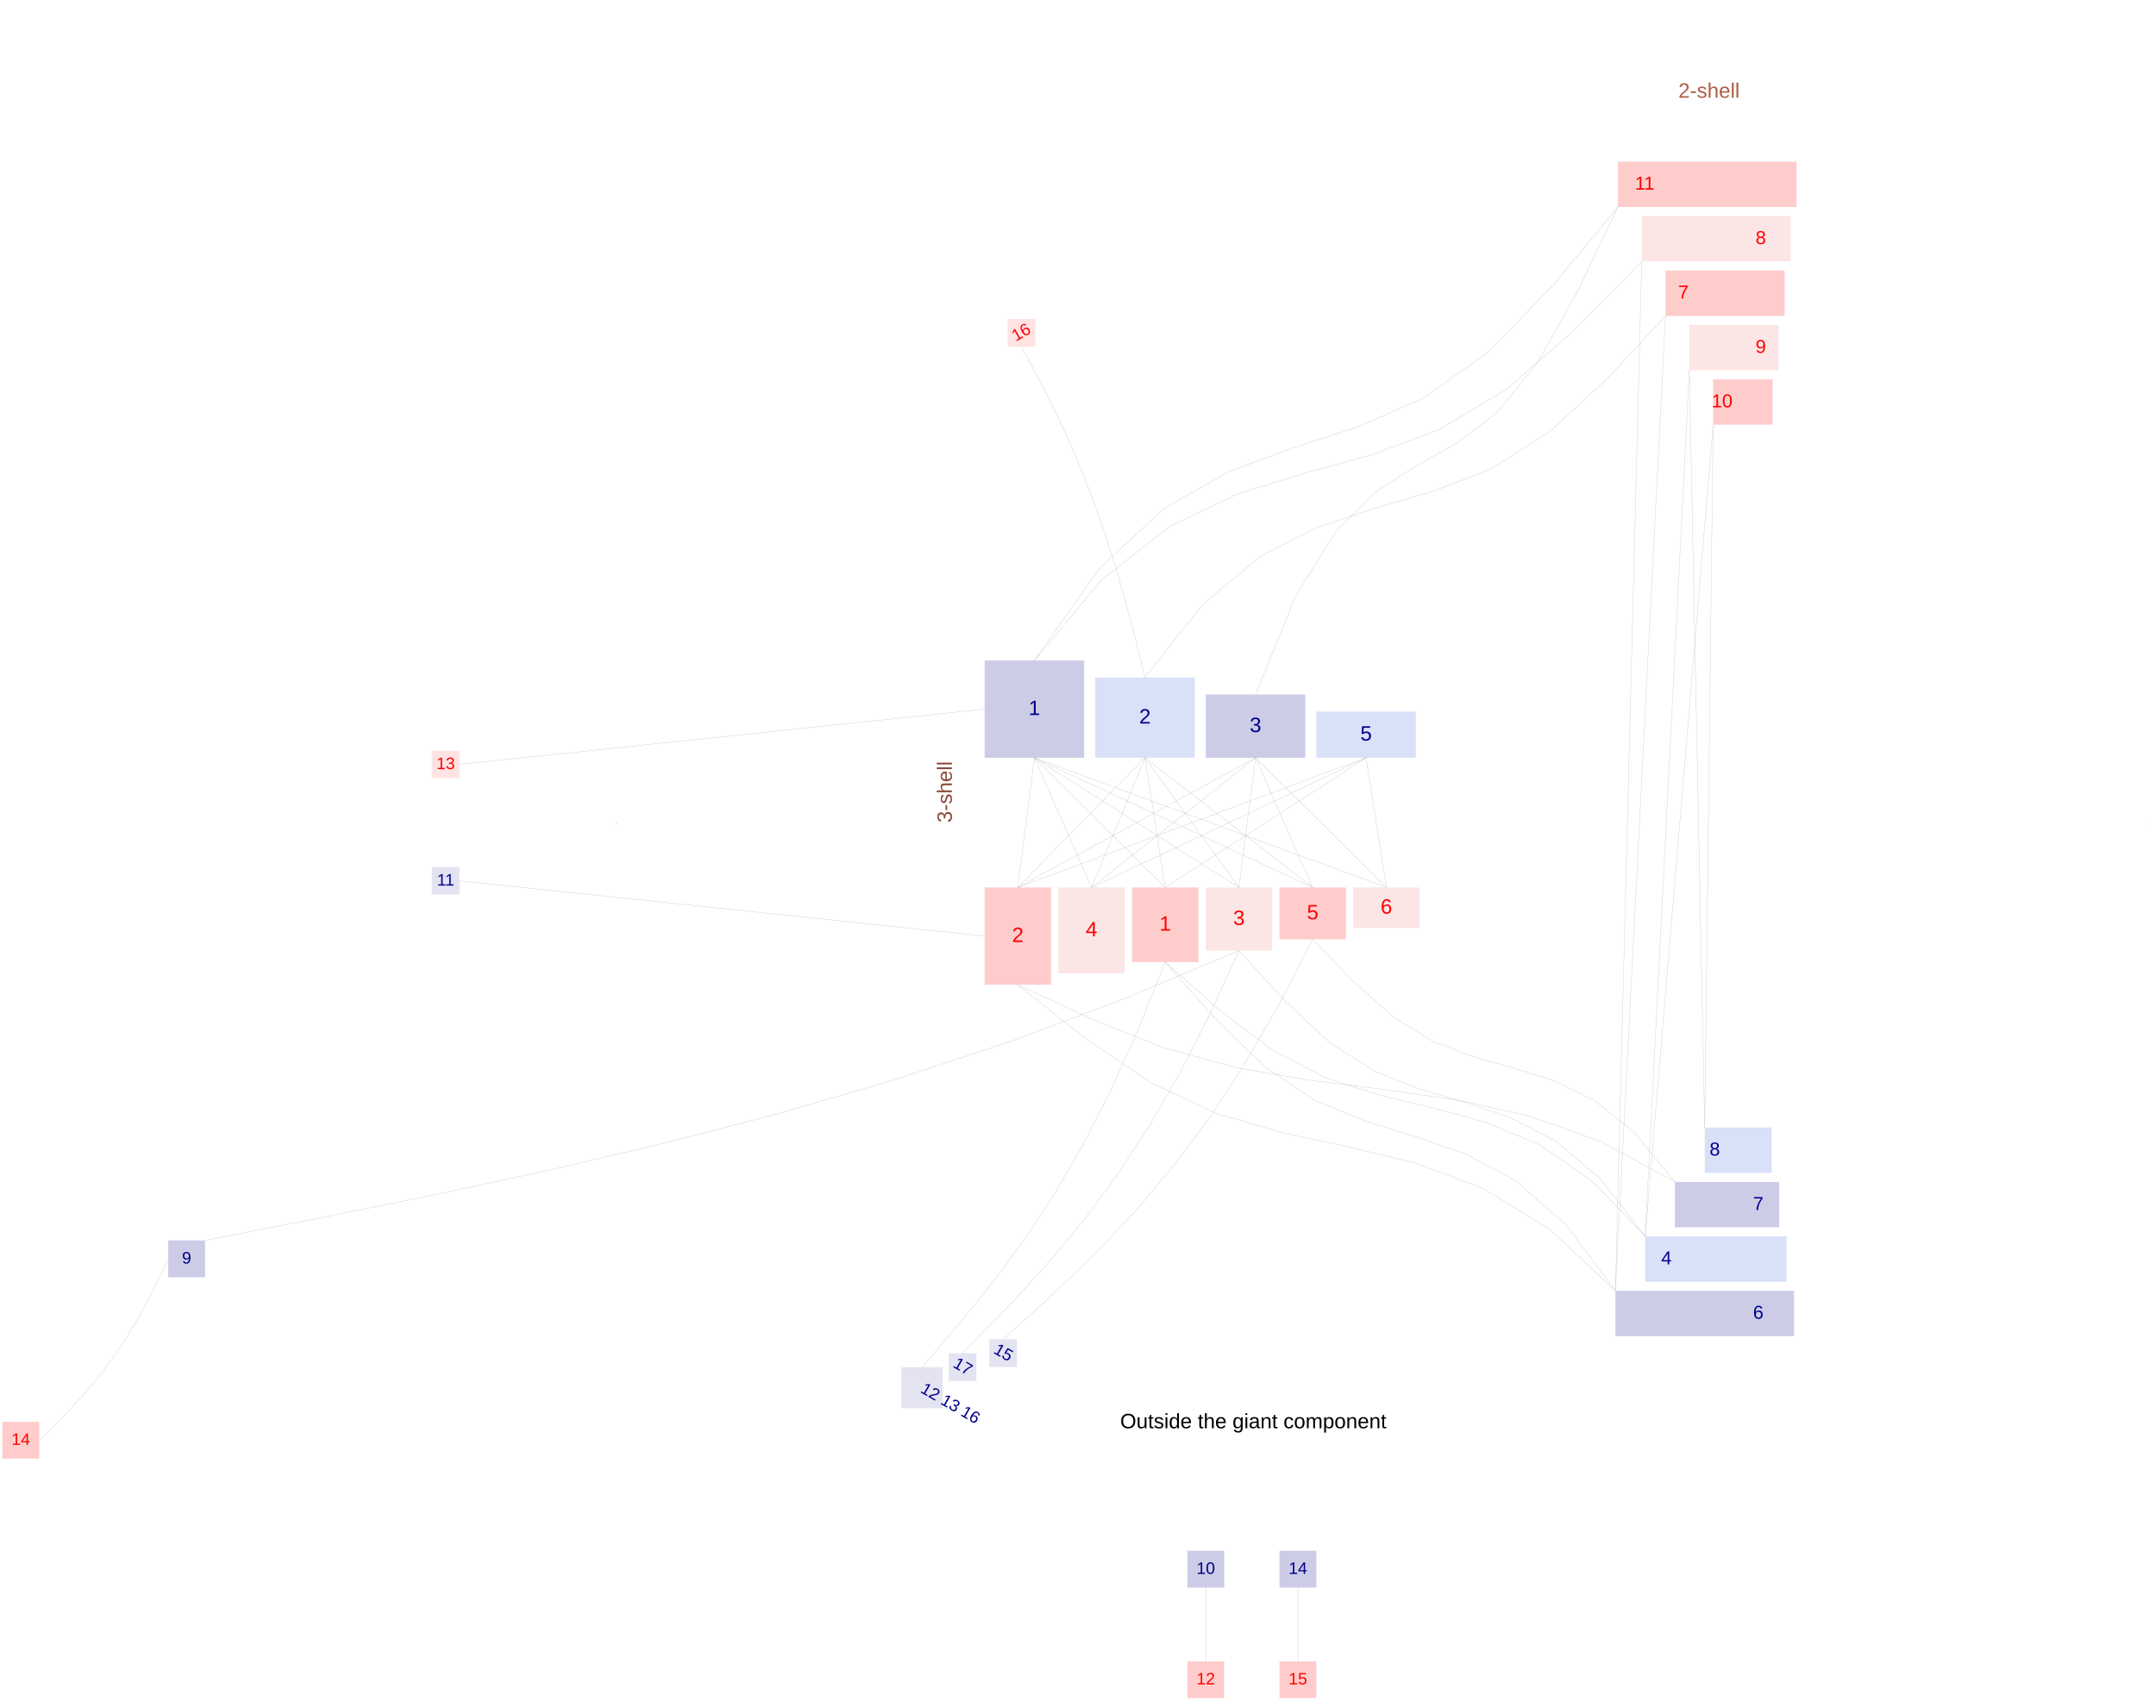
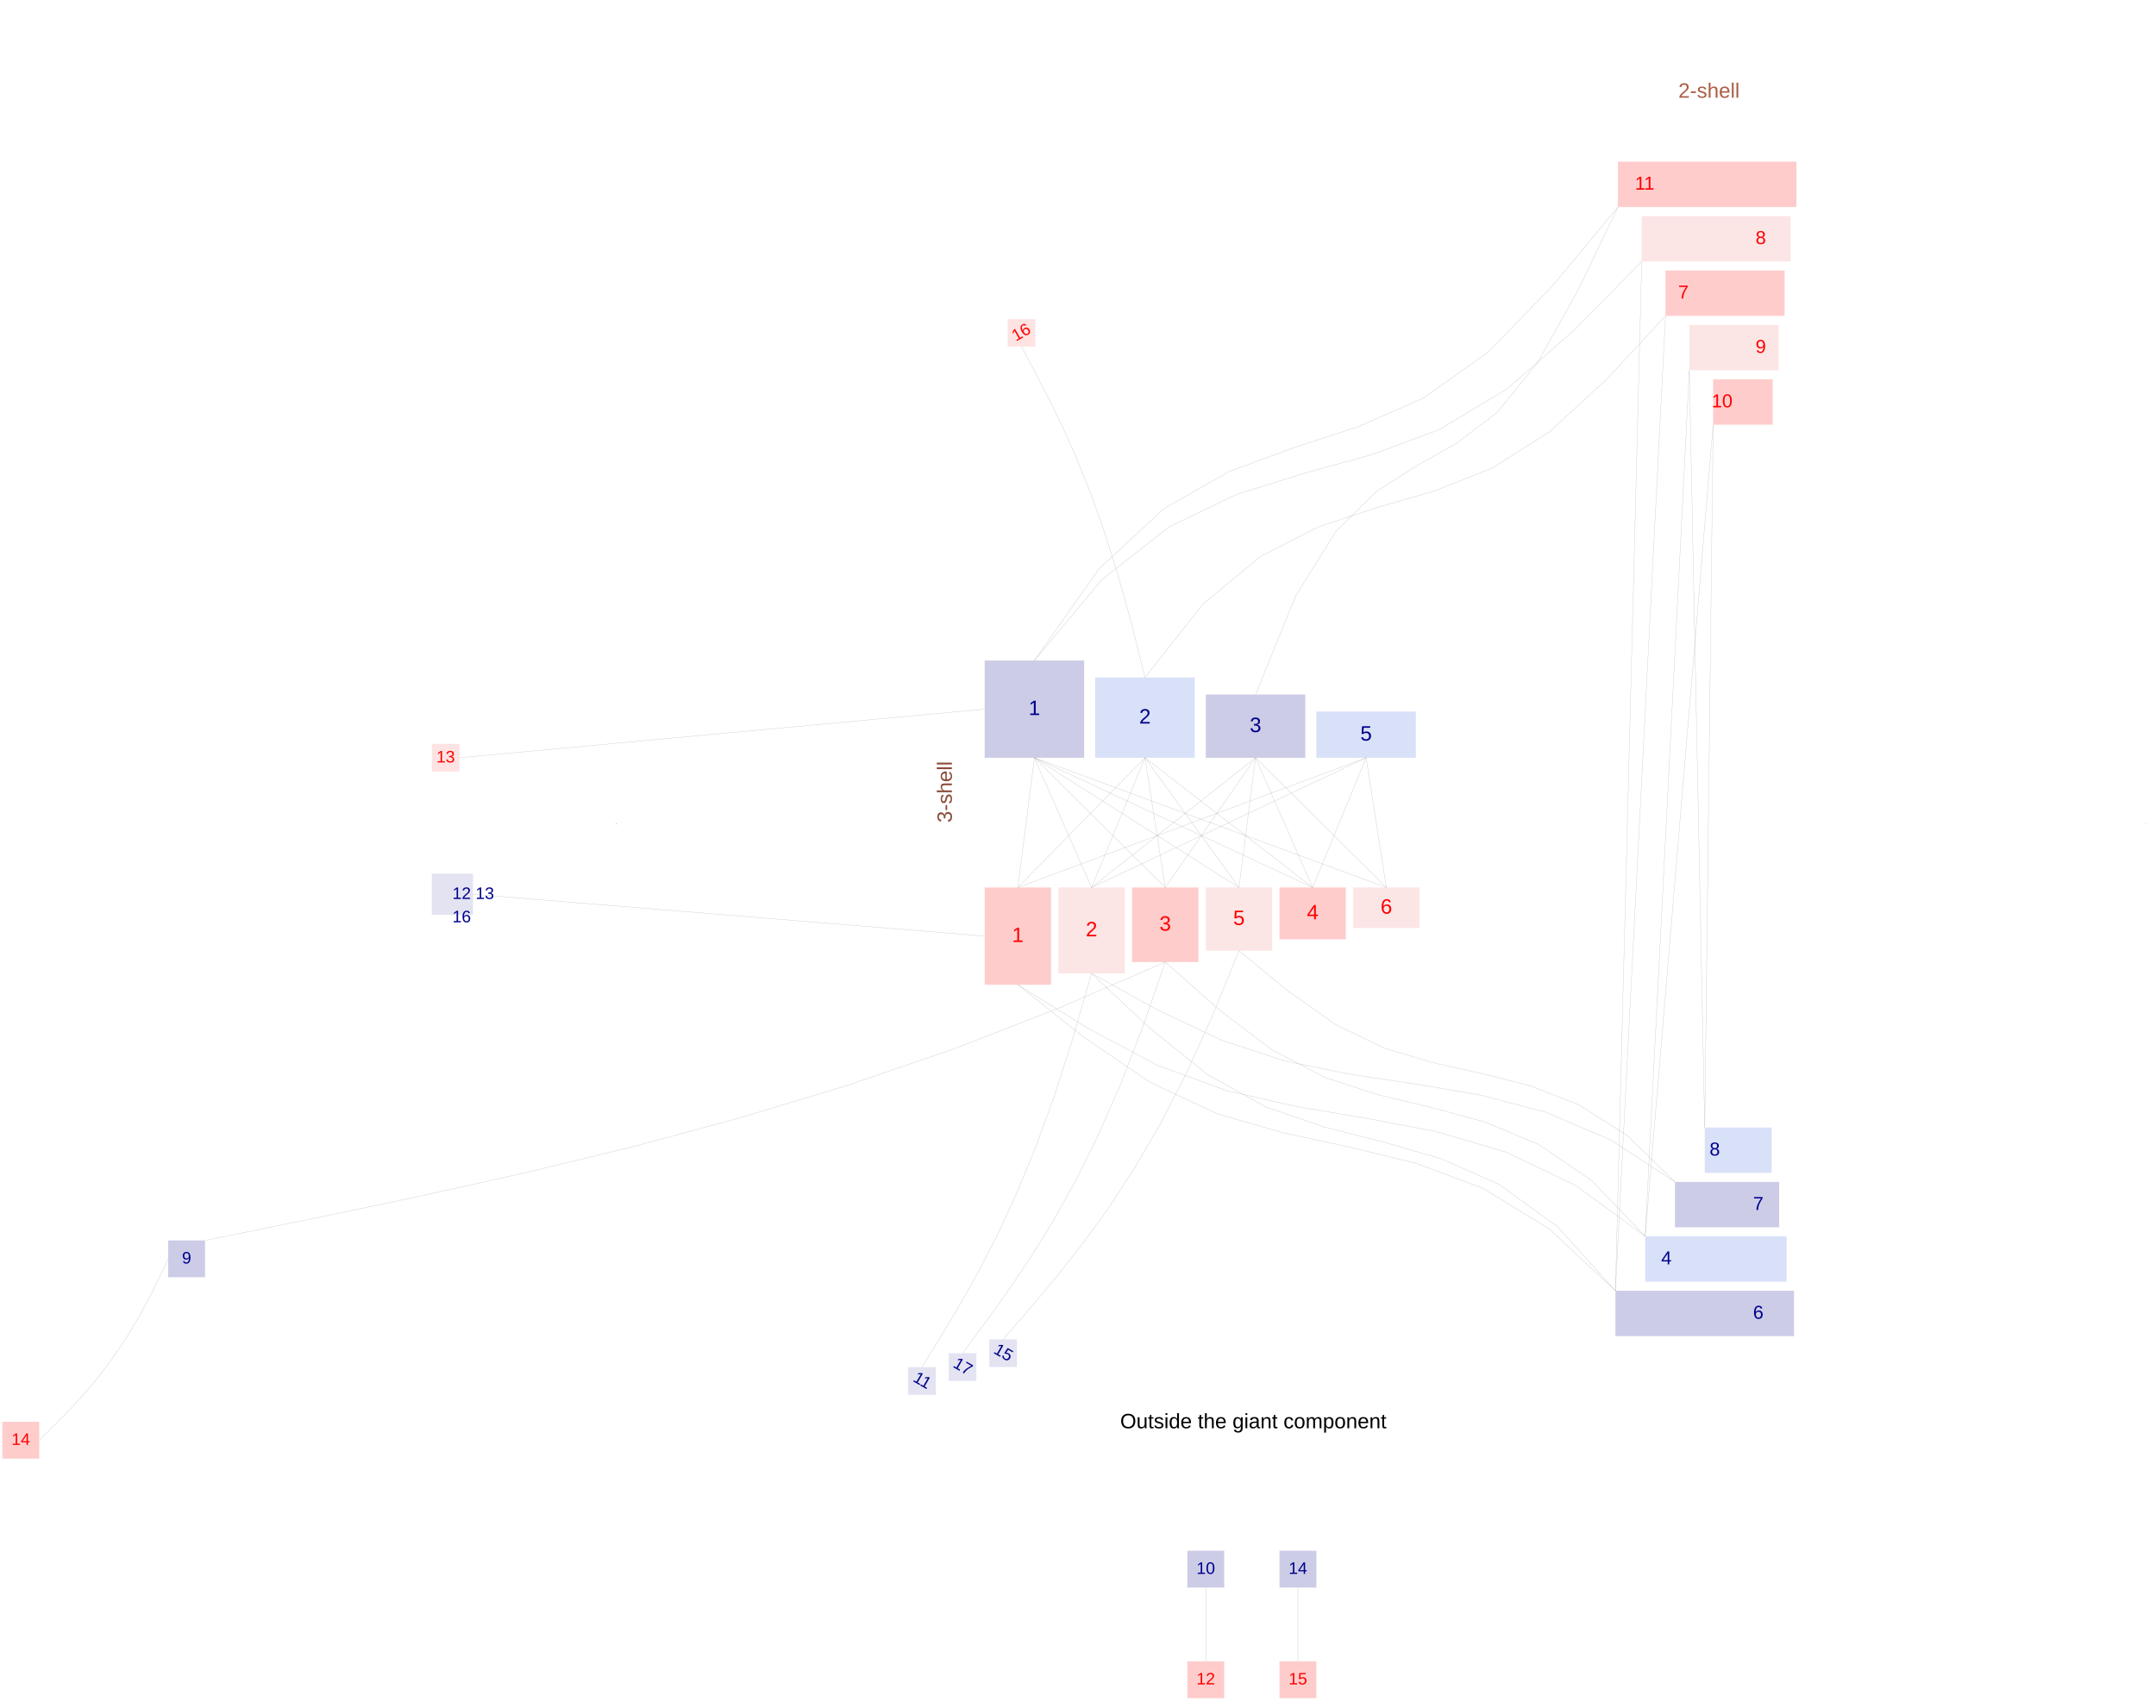
<svg xmlns="http://www.w3.org/2000/svg" viewBox="-1140 -790 2070 1640">
  <rect id="zigguratkcore3-a-1-rect" style="fill:#00008B;fill-opacity:0.2" stroke="transparent" stroke-dasharray="0" stroke-width="0.5" x="-194.62" y="-155.69" width="95.54" height="93.41" />
  <rect id="zigguratkcore3-a-2-rect" style="fill:#4169E1;fill-opacity:0.2" stroke="transparent" stroke-dasharray="0" stroke-width="0.5" x="-88.46" y="-139.34" width="95.54" height="77.06" />
  <rect id="zigguratkcore3-a-3-rect" style="fill:#00008B;fill-opacity:0.2" stroke="transparent" stroke-dasharray="0" stroke-width="0.5" x="17.69" y="-123" width="95.54" height="60.72" />
  <rect id="zigguratkcore3-a-4-rect" style="fill:#4169E1;fill-opacity:0.2" stroke="transparent" stroke-dasharray="0" stroke-width="0.5" x="123.85" y="-106.65" width="95.53" height="44.37" />
  <text id="zigguratkcore3-a-1-text" y="-108.98" style="text-anchor:middle;dominant-baseline:middle;font-family:Arial;font-size:20px;fill:#00008B">
    <tspan x="-146.85" dy="0">1</tspan>
  </text>
  <text id="zigguratkcore3-a-2-text" y="-100.81" style="text-anchor:middle;dominant-baseline:middle;font-family:Arial;font-size:20px;fill:#00008B">
    <tspan x="-40.69" dy="0">2</tspan>
  </text>
  <text id="zigguratkcore3-a-3-text" y="-92.64" style="text-anchor:middle;dominant-baseline:middle;font-family:Arial;font-size:20px;fill:#00008B">
    <tspan x="65.46" dy="0">3</tspan>
  </text>
  <text id="zigguratkcore3-a-4-text" y="-84.46" style="text-anchor:middle;dominant-baseline:middle;font-family:Arial;font-size:20px;fill:#00008B">
    <tspan x="171.62" dy="0">5</tspan>
  </text>
  <rect id="zigguratkcore3-b-1-rect" style="fill:#FF0000;fill-opacity:0.2" stroke="transparent" stroke-dasharray="0" stroke-width="0.5" x="-194.62" y="62.28" width="63.7" height="93.41" />
  <rect id="zigguratkcore3-b-2-rect" style="fill:#F08080;fill-opacity:0.2" stroke="transparent" stroke-dasharray="0" stroke-width="0.5" x="-123.85" y="62.28" width="63.7" height="82.51" />
  <rect id="zigguratkcore3-b-3-rect" style="fill:#FF0000;fill-opacity:0.2" stroke="transparent" stroke-dasharray="0" stroke-width="0.5" x="-53.08" y="62.28" width="63.7" height="71.62" />
  <rect id="zigguratkcore3-b-4-rect" style="fill:#F08080;fill-opacity:0.2" stroke="transparent" stroke-dasharray="0" stroke-width="0.5" x="17.69" y="62.28" width="63.69" height="60.72" />
  <rect id="zigguratkcore3-b-5-rect" style="fill:#FF0000;fill-opacity:0.2" stroke="transparent" stroke-dasharray="0" stroke-width="0.5" x="88.46" y="62.28" width="63.69" height="49.82" />
  <rect id="zigguratkcore3-b-6-rect" style="fill:#F08080;fill-opacity:0.2" stroke="transparent" stroke-dasharray="0" stroke-width="0.5" x="159.23" y="62.28" width="63.69" height="38.92" />
  <text id="zigguratkcore3-b-1-text" y="108.98" style="text-anchor:middle;dominant-baseline:middle;font-family:Arial;font-size:20px;fill:#FF0000">
-     <tspan x="-162.77" dy="0">2</tspan>
+     <tspan x="-162.77" dy="0">1</tspan>
  </text>
  <text id="zigguratkcore3-b-2-text" y="103.54" style="text-anchor:middle;dominant-baseline:middle;font-family:Arial;font-size:20px;fill:#FF0000">
-     <tspan x="-92" dy="0">4</tspan>
+     <tspan x="-92" dy="0">2</tspan>
  </text>
  <text id="zigguratkcore3-b-3-text" y="98.09" style="text-anchor:middle;dominant-baseline:middle;font-family:Arial;font-size:20px;fill:#FF0000">
-     <tspan x="-21.23" dy="0">1</tspan>
+     <tspan x="-21.23" dy="0">3</tspan>
  </text>
  <text id="zigguratkcore3-b-4-text" y="92.64" style="text-anchor:middle;dominant-baseline:middle;font-family:Arial;font-size:20px;fill:#FF0000">
-     <tspan x="49.54" dy="0">3</tspan>
+     <tspan x="49.54" dy="0">5</tspan>
  </text>
  <text id="zigguratkcore3-b-5-text" y="87.19" style="text-anchor:middle;dominant-baseline:middle;font-family:Arial;font-size:20px;fill:#FF0000">
-     <tspan x="120.31" dy="0">5</tspan>
+     <tspan x="120.31" dy="0">4</tspan>
  </text>
  <text id="zigguratkcore3-b-6-text" y="81.74" style="text-anchor:middle;dominant-baseline:middle;font-family:Arial;font-size:20px;fill:#FF0000">
    <tspan x="191.08" dy="0">6</tspan>
  </text>
  <rect id="zigguratkcore2-a-1-rect" style="fill:#00008B;fill-opacity:0.2" stroke="transparent" stroke-dasharray="0" stroke-width="0.5" x="411" y="449.6" width="171.45" height="43.55" />
  <rect id="zigguratkcore2-a-2-rect" style="fill:#4169E1;fill-opacity:0.2" stroke="transparent" stroke-dasharray="0" stroke-width="0.5" x="439.57" y="397.34" width="135.74" height="43.55" />
  <rect id="zigguratkcore2-a-3-rect" style="fill:#00008B;fill-opacity:0.2" stroke="transparent" stroke-dasharray="0" stroke-width="0.5" x="468.15" y="345.08" width="100.02" height="43.55" />
  <rect id="zigguratkcore2-a-4-rect" style="fill:#4169E1;fill-opacity:0.2" stroke="transparent" stroke-dasharray="0" stroke-width="0.5" x="496.73" y="292.82" width="64.29" height="43.55" />
  <text id="zigguratkcore2-a-1-text" y="471.38" style="text-anchor:middle;dominant-baseline:middle;font-family:Arial;font-size:18px;fill:#00008B">
    <tspan x="548.16" dy="0">6</tspan>
  </text>
  <text id="zigguratkcore2-a-2-text" y="419.12" style="text-anchor:middle;dominant-baseline:middle;font-family:Arial;font-size:18px;fill:#00008B">
    <tspan x="459.93" dy="0">4</tspan>
  </text>
  <text id="zigguratkcore2-a-3-text" y="366.86" style="text-anchor:middle;dominant-baseline:middle;font-family:Arial;font-size:18px;fill:#00008B">
    <tspan x="548.16" dy="0">7</tspan>
  </text>
  <text id="zigguratkcore2-a-4-text" y="314.6" style="text-anchor:middle;dominant-baseline:middle;font-family:Arial;font-size:18px;fill:#00008B">
    <tspan x="506.37" dy="0">8</tspan>
  </text>
  <rect id="zigguratkcore2-b-1-rect" style="fill:#FF0000;fill-opacity:0.2" stroke="transparent" stroke-dasharray="0" stroke-width="0.5" x="413.38" y="-634.75" width="171.45" height="43.55" />
  <rect id="zigguratkcore2-b-2-rect" style="fill:#F08080;fill-opacity:0.2" stroke="transparent" stroke-dasharray="0" stroke-width="0.5" x="436.24" y="-582.49" width="142.88" height="43.56" />
  <rect id="zigguratkcore2-b-3-rect" style="fill:#FF0000;fill-opacity:0.2" stroke="transparent" stroke-dasharray="0" stroke-width="0.5" x="459.1" y="-530.22" width="114.3" height="43.55" />
  <rect id="zigguratkcore2-b-4-rect" style="fill:#F08080;fill-opacity:0.2" stroke="transparent" stroke-dasharray="0" stroke-width="0.5" x="481.96" y="-477.96" width="85.73" height="43.55" />
  <rect id="zigguratkcore2-b-5-rect" style="fill:#FF0000;fill-opacity:0.2" stroke="transparent" stroke-dasharray="0" stroke-width="0.5" x="504.82" y="-425.7" width="57.15" height="43.55" />
  <text id="zigguratkcore2-b-1-text" y="-612.97" style="text-anchor:middle;dominant-baseline:middle;font-family:Arial;font-size:18px;fill:#FF0000">
    <tspan x="439.1" dy="0">11</tspan>
  </text>
  <text id="zigguratkcore2-b-2-text" y="-560.71" style="text-anchor:middle;dominant-baseline:middle;font-family:Arial;font-size:18px;fill:#FF0000">
    <tspan x="550.54" dy="0">8</tspan>
  </text>
  <text id="zigguratkcore2-b-3-text" y="-508.45" style="text-anchor:middle;dominant-baseline:middle;font-family:Arial;font-size:18px;fill:#FF0000">
    <tspan x="476.25" dy="0">7</tspan>
  </text>
  <text id="zigguratkcore2-b-4-text" y="-456.19" style="text-anchor:middle;dominant-baseline:middle;font-family:Arial;font-size:18px;fill:#FF0000">
    <tspan x="550.54" dy="0">9</tspan>
  </text>
  <text id="zigguratkcore2-b-5-text" y="-403.93" style="text-anchor:middle;dominant-baseline:middle;font-family:Arial;font-size:18px;fill:#FF0000">
    <tspan x="513.4" dy="0">10</tspan>
  </text>
  <rect id="zigguratkcore3-1-rect" style="fill:none;fill-opacity:0.3" stroke="#8B4C39" stroke-dasharray="1 1" stroke-width="0" x="-274.23" y="-277.63" width="523.69" height="494.29" />
  <text id="zigguratkcore3-1-text" y="-30.49" style="text-anchor:middle;dominant-baseline:middle;font-family:Arial;font-size:14px;fill:transparent">
</text>
  <text id="zigguratkcore3-1-text" y="0" transform="rotate(-90 -231.77 0)" style="text-anchor:start;dominant-baseline:middle;font-family:Arial;font-size:20px;fill:#8B4C39">
    <tspan x="-231.77" dy="0">3-shell</tspan>
  </text>
  <rect id="zigguratkcore2-1-rect" style="fill:none;fill-opacity:0.3" stroke="#AC5E46" stroke-dasharray="1 1" stroke-width="0" x="384.46" y="-787.17" width="226.91" height="1341.29" />
  <text id="zigguratkcore2-1-text" y="-116.52" style="text-anchor:middle;dominant-baseline:middle;font-family:Arial;font-size:14px;fill:transparent">
</text>
  <text id="zigguratkcore2-1-text" y="-701.81" style="text-anchor:start;dominant-baseline:middle;font-family:Arial;font-size:20px;fill:#AC5E46">
    <tspan x="471.38" dy="0">2-shell</tspan>
  </text>
  <rect id="zigguratedge-kcore1-a-tail-5-1-rect" style="fill:#00008B;fill-opacity:0.11" stroke="transparent" stroke-dasharray="0" stroke-width="0.5" x="-190.19" y="496.21" width="26.54" height="26.54" />
  <text id="zigguratedge-kcore1-a-tail-5-1-text" y="509.48" transform="rotate(30 -176.92 509.48)" style="text-anchor:middle;dominant-baseline:middle;font-family:Arial;font-size:16px;fill:#00008B">
    <tspan x="-176.92" dy="0"> 15</tspan>
  </text>
  <rect id="zigguratedge-kcore1-a-tail-3-1-rect" style="fill:#00008B;fill-opacity:0.11" stroke="transparent" stroke-dasharray="0" stroke-width="0.5" x="-229.12" y="509.59" width="26.54" height="26.54" />
  <text id="zigguratedge-kcore1-a-tail-3-1-text" y="522.86" transform="rotate(30 -215.85 522.86)" style="text-anchor:middle;dominant-baseline:middle;font-family:Arial;font-size:16px;fill:#00008B">
    <tspan x="-215.85" dy="0"> 17</tspan>
  </text>
-   <rect id="zigguratedge-kcore1-a-tail-1-1-rect" style="fill:#00008B;fill-opacity:0.11" stroke="transparent" stroke-dasharray="0" stroke-width="0.5" x="-274.51" y="522.96" width="39.49" height="39.49" />
-   <text id="zigguratedge-kcore1-a-tail-1-1-text" y="542.71" transform="rotate(30 -254.77 542.71)" style="text-anchor:start;dominant-baseline:middle;font-family:Arial;font-size:16px;fill:#00008B">
-     <tspan x="-254.77" dy="0"> 12 13  16</tspan>
+   <rect id="zigguratedge-kcore1-a-tail-2-1-rect" style="fill:#00008B;fill-opacity:0.11" stroke="transparent" stroke-dasharray="0" stroke-width="0.5" x="-268.04" y="522.96" width="26.54" height="26.54" />
+   <text id="zigguratedge-kcore1-a-tail-2-1-text" y="536.23" transform="rotate(30 -254.77 536.23)" style="text-anchor:middle;dominant-baseline:middle;font-family:Arial;font-size:16px;fill:#00008B">
+     <tspan x="-254.77" dy="0"> 11</tspan>
  </text>
  <rect id="zigguratedge-kcore1-b-tail-2-1-rect" style="fill:#FF0000;fill-opacity:0.11" stroke="transparent" stroke-dasharray="0" stroke-width="0.5" x="-172.5" y="-483.56" width="26.54" height="26.54" />
  <text id="zigguratedge-kcore1-b-tail-2-1-text" y="-470.29" transform="rotate(-30 -159.23 -470.29)" style="text-anchor:middle;dominant-baseline:middle;font-family:Arial;font-size:16px;fill:#FF0000">
    <tspan x="-159.23" dy="0"> 16</tspan>
  </text>
-   <rect id="zigguratedge-kcore1-a-fattail-1-rect" style="fill:#00008B;fill-opacity:0.11" stroke="transparent" stroke-dasharray="0" stroke-width="0.5" x="-725.38" y="42.66" width="26.53" height="26.54" />
-   <text id="zigguratedge-kcore1-a-fattail-1-text" y="55.93" style="text-anchor:middle;dominant-baseline:middle;font-family:Arial;font-size:16px;fill:#00008B">
-     <tspan x="-712.12" dy="0"> 11</tspan>
-   </text>
-   <rect id="zigguratedge-kcore1-b-fattail-1-rect" style="fill:#FF0000;fill-opacity:0.11" stroke="transparent" stroke-dasharray="0" stroke-width="0.5" x="-725.38" y="-69.2" width="26.53" height="26.54" />
-   <text id="zigguratedge-kcore1-b-fattail-1-text" y="-55.93" style="text-anchor:middle;dominant-baseline:middle;font-family:Arial;font-size:16px;fill:#FF0000">
+   <rect id="zigguratedge-kcore1-a-fattail-1-rect" style="fill:#00008B;fill-opacity:0.11" stroke="transparent" stroke-dasharray="0" stroke-width="0.5" x="-725.38" y="49.04" width="39.49" height="39.49" />
+   <text id="zigguratedge-kcore1-a-fattail-1-text" y="68.79" style="text-anchor:start;dominant-baseline:middle;font-family:Arial;font-size:16px;fill:#00008B">
+     <tspan x="-705.64" dy="0"> 12 13 </tspan>
+     <tspan x="-705.64" dy="22.4"> 16</tspan>
+   </text>
+   <rect id="zigguratedge-kcore1-b-fattail-1-rect" style="fill:#FF0000;fill-opacity:0.11" stroke="transparent" stroke-dasharray="0" stroke-width="0.5" x="-725.38" y="-75.58" width="26.53" height="26.54" />
+   <text id="zigguratedge-kcore1-b-fattail-1-text" y="-62.31" style="text-anchor:middle;dominant-baseline:middle;font-family:Arial;font-size:16px;fill:#FF0000">
    <tspan x="-712.12" dy="0"> 13</tspan>
  </text>
  <rect id="zigguratedge-kcore1-a-1-1-rect" style="fill:#00008B;fill-opacity:0.2" stroke="transparent" stroke-dasharray="0" stroke-width="0.5" x="-978.52" y="401.21" width="35.38" height="35.38" />
  <text id="zigguratedge-kcore1-a-1-1-text" y="418.9" style="text-anchor:middle;dominant-baseline:middle;font-family:Arial;font-size:16px;fill:#00008B">
    <tspan x="-960.83" dy="0"> 9</tspan>
  </text>
  <rect id="zigguratedge-kcore1-b-2-1-rect" style="fill:#FF0000;fill-opacity:0.2" stroke="transparent" stroke-dasharray="0" stroke-width="0.5" x="-1137.75" y="575.41" width="35.38" height="35.38" />
  <text id="zigguratedge-kcore1-b-2-1-text" y="593.1" style="text-anchor:middle;dominant-baseline:middle;font-family:Arial;font-size:16px;fill:#FF0000">
    <tspan x="-1120.06" dy="0"> 14</tspan>
  </text>
  <rect id="zigguratedge-kcore1-a-out-1-rect" style="fill:#00008B;fill-opacity:0.2" stroke="transparent" stroke-dasharray="0" stroke-width="0.5" x="0" y="699.25" width="35.38" height="35.39" />
  <rect id="zigguratedge-kcore1-a-out-2-rect" style="fill:#00008B;fill-opacity:0.2" stroke="transparent" stroke-dasharray="0" stroke-width="0.5" x="88.46" y="699.25" width="35.39" height="35.39" />
  <text id="zigguratedge-kcore1-a-out-1-text" y="716.95" style="text-anchor:middle;dominant-baseline:middle;font-family:Arial;font-size:16px;fill:#00008B">
    <tspan x="17.69" dy="0">10</tspan>
  </text>
  <text id="zigguratedge-kcore1-a-out-2-text" y="716.95" style="text-anchor:middle;dominant-baseline:middle;font-family:Arial;font-size:16px;fill:#00008B">
    <tspan x="106.15" dy="0">14</tspan>
  </text>
  <rect id="zigguratedge-kcore1-b-out-1-rect" style="fill:#FF0000;fill-opacity:0.2" stroke="transparent" stroke-dasharray="0" stroke-width="0.5" x="0" y="805.41" width="35.38" height="35.38" />
  <rect id="zigguratedge-kcore1-b-out-2-rect" style="fill:#FF0000;fill-opacity:0.2" stroke="transparent" stroke-dasharray="0" stroke-width="0.5" x="88.46" y="805.41" width="35.39" height="35.38" />
  <text id="zigguratedge-kcore1-b-out-1-text" y="823.1" style="text-anchor:middle;dominant-baseline:middle;font-family:Arial;font-size:16px;fill:#FF0000">
    <tspan x="17.69" dy="0">12</tspan>
  </text>
  <text id="zigguratedge-kcore1-b-out-2-text" y="823.1" style="text-anchor:middle;dominant-baseline:middle;font-family:Arial;font-size:16px;fill:#FF0000">
    <tspan x="106.15" dy="0">15</tspan>
  </text>
  <text id="zigguratcorelabel-1-text" y="575.95" style="text-anchor:start;dominant-baseline:middle;font-family:Arial;font-size:20px;fill:grey50">
    <tspan x="-64.53" dy="0">Outside the giant component</tspan>
  </text>
  <rect id="zigguratannotation-1-rect" style="fill:none;fill-opacity:0.5" stroke="transparent" stroke-dasharray="0" stroke-width="0.5" x="920" y="-0.04" width="0.04" height="0.04" />
  <text id="zigguratannotation-1-text" y="-0.02" style="text-anchor:middle;dominant-baseline:middle;font-family:Arial;font-size:20px;fill:transparent">
</text>
  <text id="zigguratannotation-1-text" y="0" style="text-anchor:middle;dominant-baseline:middle;font-family:Arial;font-size:4px;fill:red">
    <tspan x="920" dy="0">.</tspan>
  </text>
  <text id="zigguratannotation-1-text" y="0" style="text-anchor:middle;dominant-baseline:middle;font-family:Arial;font-size:4px;fill:red">
    <tspan x="-548.46" dy="0">.</tspan>
  </text>
  <text id="zigguratannotation-1-text" y="0" style="text-anchor:middle;dominant-baseline:middle;font-family:Arial;font-size:4px;fill:red">
    <tspan x="-548.46" dy="0">.</tspan>
  </text>
  <g id="zigguratlink-1-segment" fill="none" stroke="#888888" stroke-dasharray="0" stroke-width="0.3" stroke-opacity="0.5">
-     <path d="M-698.85 55.93 L-194.62 108.98" />
+     <path d="M-685.89 68.79 L-194.62 108.98" />
  </g>
  <g id="zigguratlink-2-segment" fill="none" stroke="#888888" stroke-dasharray="0" stroke-width="0.3" stroke-opacity="0.5">
-     <path d="M-698.85 -55.93 L-194.62 -108.98" />
+     <path d="M-698.85 -62.31 L-194.62 -108.98" />
  </g>
  <g id="zigguratlink-3-segment" fill="none" stroke="#888888" stroke-dasharray="0" stroke-width="0.3" stroke-opacity="0.5">
    <path d="M-146.85 -62.28 L-162.77 62.28" />
  </g>
  <g id="zigguratlink-4-segment" fill="none" stroke="#888888" stroke-dasharray="0" stroke-width="0.3" stroke-opacity="0.5">
    <path d="M-146.85 -62.28 L-92 62.28" />
  </g>
  <g id="zigguratlink-5-segment" fill="none" stroke="#888888" stroke-dasharray="0" stroke-width="0.3" stroke-opacity="0.5">
    <path d="M-146.85 -62.28 L-21.23 62.28" />
  </g>
  <g id="zigguratlink-6-segment" fill="none" stroke="#888888" stroke-dasharray="0" stroke-width="0.3" stroke-opacity="0.5">
    <path d="M-146.85 -62.28 L49.54 62.28" />
  </g>
  <g id="zigguratlink-7-segment" fill="none" stroke="#888888" stroke-dasharray="0" stroke-width="0.3" stroke-opacity="0.5">
    <path d="M-146.85 -62.28 L120.31 62.28" />
  </g>
  <g id="zigguratlink-8-segment" fill="none" stroke="#888888" stroke-dasharray="0" stroke-width="0.3" stroke-opacity="0.5">
    <path d="M-146.85 -62.28 L191.08 62.28" />
  </g>
  <g id="zigguratlink-9-segment" fill="none" stroke="#888888" stroke-dasharray="0" stroke-width="0.3" stroke-opacity="0.5">
    <path d="M-40.69 -62.28 L-162.77 62.28" />
  </g>
  <g id="zigguratlink-10-segment" fill="none" stroke="#888888" stroke-dasharray="0" stroke-width="0.3" stroke-opacity="0.5">
    <path d="M-40.69 -62.28 L-92 62.28" />
  </g>
  <g id="zigguratlink-11-segment" fill="none" stroke="#888888" stroke-dasharray="0" stroke-width="0.3" stroke-opacity="0.5">
    <path d="M-40.69 -62.28 L-21.23 62.28" />
  </g>
  <g id="zigguratlink-12-segment" fill="none" stroke="#888888" stroke-dasharray="0" stroke-width="0.3" stroke-opacity="0.5">
    <path d="M-40.69 -62.28 L49.54 62.28" />
  </g>
  <g id="zigguratlink-13-segment" fill="none" stroke="#888888" stroke-dasharray="0" stroke-width="0.3" stroke-opacity="0.5">
    <path d="M-40.69 -62.28 L120.31 62.28" />
  </g>
  <g id="zigguratlink-14-segment" fill="none" stroke="#888888" stroke-dasharray="0" stroke-width="0.3" stroke-opacity="0.5">
-     <path d="M65.46 -62.28 L-162.77 62.28" />
+     <path d="M65.46 -62.28 L-92 62.28" />
  </g>
  <g id="zigguratlink-15-segment" fill="none" stroke="#888888" stroke-dasharray="0" stroke-width="0.3" stroke-opacity="0.5">
-     <path d="M65.46 -62.28 L-92 62.28" />
+     <path d="M65.46 -62.28 L-21.23 62.28" />
  </g>
  <g id="zigguratlink-16-segment" fill="none" stroke="#888888" stroke-dasharray="0" stroke-width="0.3" stroke-opacity="0.5">
    <path d="M65.46 -62.28 L49.54 62.28" />
  </g>
  <g id="zigguratlink-17-segment" fill="none" stroke="#888888" stroke-dasharray="0" stroke-width="0.3" stroke-opacity="0.5">
    <path d="M65.46 -62.28 L120.31 62.28" />
  </g>
  <g id="zigguratlink-18-segment" fill="none" stroke="#888888" stroke-dasharray="0" stroke-width="0.3" stroke-opacity="0.5">
    <path d="M65.46 -62.28 L191.08 62.28" />
  </g>
  <g id="zigguratlink-19-segment" fill="none" stroke="#888888" stroke-dasharray="0" stroke-width="0.3" stroke-opacity="0.5">
    <path d="M171.62 -62.28 L-162.77 62.28" />
  </g>
  <g id="zigguratlink-20-segment" fill="none" stroke="#888888" stroke-dasharray="0" stroke-width="0.3" stroke-opacity="0.5">
    <path d="M171.62 -62.28 L-92 62.28" />
  </g>
  <g id="zigguratlink-21-segment" fill="none" stroke="#888888" stroke-dasharray="0" stroke-width="0.3" stroke-opacity="0.5">
-     <path d="M171.62 -62.28 L-21.23 62.28" />
+     <path d="M171.62 -62.28 L120.31 62.28" />
  </g>
  <g id="zigguratlink-22-segment" fill="none" stroke="#888888" stroke-dasharray="0" stroke-width="0.3" stroke-opacity="0.5">
    <path d="M171.62 -62.28 L191.08 62.28" />
  </g>
  <g id="zigguratlink-23-segment" fill="none" stroke="#888888" stroke-dasharray="0" stroke-width="0.3" stroke-opacity="0.5">
    <path d="M411 449.6 L436.24 -538.93" />
  </g>
  <g id="zigguratlink-24-segment" fill="none" stroke="#888888" stroke-dasharray="0" stroke-width="0.3" stroke-opacity="0.5">
    <path d="M411 449.6 L459.1 -486.67" />
  </g>
  <g id="zigguratlink-25-segment" fill="none" stroke="#888888" stroke-dasharray="0" stroke-width="0.3" stroke-opacity="0.5">
    <path d="M439.57 397.34 L481.96 -434.41" />
  </g>
  <g id="zigguratlink-26-segment" fill="none" stroke="#888888" stroke-dasharray="0" stroke-width="0.3" stroke-opacity="0.5">
    <path d="M439.57 397.34 L504.82 -382.15" />
  </g>
  <g id="zigguratlink-27-segment" fill="none" stroke="#888888" stroke-dasharray="0" stroke-width="0.3" stroke-opacity="0.5">
    <path d="M496.73 292.82 L481.96 -434.41" />
  </g>
  <g id="zigguratlink-28-segment" fill="none" stroke="#888888" stroke-dasharray="0" stroke-width="0.3" stroke-opacity="0.5">
    <path d="M496.73 292.82 L504.82 -382.15" />
  </g>
  <g id="zigguratlink-29-segment" fill="none" stroke="#888888" stroke-dasharray="0" stroke-width="0.3" stroke-opacity="0.5">
    <path d="M17.69 734.64 L17.69 805.41" />
  </g>
  <g id="zigguratlink-30-segment" fill="none" stroke="#888888" stroke-dasharray="0" stroke-width="0.3" stroke-opacity="0.5">
    <path d="M106.15 734.64 L106.15 805.41" />
  </g>
  <g id="zigguratlink-1-path" fill="none" stroke="#888888" stroke-dasharray="0" stroke-width="0.3" stroke-opacity="0.5">
-     <path d="M-176.92 496.21  L-143.9 466.41 L-110.87 435.63 L-77.85 402.91 L-44.82 367.25 L-11.79 327.69 L21.23 283.25 L54.26 232.96 L87.28 175.84 L120.31 112.1" />
+     <path d="M-176.92 496.21  L-151.76 467.26 L-126.6 437.35 L-101.44 405.55 L-76.27 370.91 L-51.11 332.47 L-25.95 289.3 L-0.79 240.43 L24.38 184.93 L49.54 123" />
  </g>
  <g id="zigguratlink-2-path" fill="none" stroke="#888888" stroke-dasharray="0" stroke-width="0.3" stroke-opacity="0.5">
-     <path d="M-215.85 509.59  L-186.36 479.59 L-156.87 448.62 L-127.38 415.68 L-97.9 379.79 L-68.41 339.98 L-38.92 295.26 L-9.44 244.64 L20.05 187.15 L49.54 123" />
+     <path d="M-215.85 509.59  L-194.22 480.44 L-172.6 450.34 L-150.97 418.33 L-129.35 383.45 L-107.73 344.76 L-86.1 301.3 L-64.48 252.11 L-42.85 196.24 L-21.23 133.9" />
  </g>
  <g id="zigguratlink-3-path" fill="none" stroke="#888888" stroke-dasharray="0" stroke-width="0.3" stroke-opacity="0.5">
-     <path d="M-254.77 522.96  L-228.82 492.78 L-202.87 461.6 L-176.92 428.45 L-150.97 392.34 L-125.03 352.27 L-99.08 307.26 L-73.13 256.32 L-47.18 198.46 L-21.23 133.9" />
+     <path d="M-254.77 522.96  L-236.68 493.62 L-218.6 463.32 L-200.51 431.1 L-182.43 396 L-164.34 357.05 L-146.26 313.3 L-128.17 263.79 L-110.09 207.55 L-92 144.79" />
  </g>
  <g id="zigguratlink-4-path" fill="none" stroke="#888888" stroke-dasharray="0" stroke-width="0.3" stroke-opacity="0.5">
    <path d="M-159.23 -457.02  L-146.06 -432.37 L-132.89 -406.92 L-119.72 -379.85 L-106.55 -350.36 L-93.38 -317.65 L-80.21 -280.9 L-67.03 -239.3 L-53.86 -192.06 L-40.69 -139.34" />
  </g>
  <g id="zigguratlink-5-path" fill="none" stroke="#888888" stroke-dasharray="0" stroke-width="0.3" stroke-opacity="0.5">
    <path d="M-162.77 155.69  L-99.02 206.33 L-35.27 249.7 L28.49 279.53 L92.24 298 L155.99 311.68 L219.74 327.17 L283.49 351.08 L347.25 390.01 L411 449.6" />
  </g>
  <g id="zigguratlink-6-path" fill="none" stroke="#888888" stroke-dasharray="0" stroke-width="0.3" stroke-opacity="0.5">
-     <path d="M-21.23 133.9  L26.79 188.29 L74.82 234.88 L122.85 266.91 L170.87 286.75 L218.9 301.45 L266.92 318.09 L314.95 343.77 L362.97 385.59 L411 449.6" />
+     <path d="M-92 144.79  L-36.11 197.31 L19.78 242.29 L75.67 273.22 L131.55 292.37 L187.44 306.56 L243.33 322.63 L299.22 347.43 L355.11 387.8 L411 449.6" />
  </g>
  <g id="zigguratlink-7-path" fill="none" stroke="#888888" stroke-dasharray="0" stroke-width="0.3" stroke-opacity="0.5">
+     <path d="M-162.77 155.69  L-95.84 197.33 L-28.92 232.99 L38.01 257.51 L104.94 272.69 L171.87 283.94 L238.79 296.68 L305.72 316.34 L372.65 348.34 L439.57 397.34" />
+   </g>
+   <g id="zigguratlink-8-path" fill="none" stroke="#888888" stroke-dasharray="0" stroke-width="0.3" stroke-opacity="0.5">
    <path d="M-21.23 133.9  L29.97 179.28 L81.17 218.16 L132.37 244.89 L183.57 261.45 L234.77 273.71 L285.97 287.6 L337.17 309.03 L388.37 343.92 L439.57 397.34" />
  </g>
-   <g id="zigguratlink-8-path" fill="none" stroke="#888888" stroke-dasharray="0" stroke-width="0.3" stroke-opacity="0.5">
-     <path d="M49.54 123  L92.88 170.26 L136.21 210.75 L179.55 238.59 L222.89 255.83 L266.22 268.6 L309.56 283.06 L352.9 305.38 L396.24 341.71 L439.57 397.34" />
-   </g>
  <g id="zigguratlink-9-path" fill="none" stroke="#888888" stroke-dasharray="0" stroke-width="0.3" stroke-opacity="0.5">
-     <path d="M-162.77 155.69  L-92.67 188.32 L-22.56 216.27 L47.54 235.49 L117.64 247.39 L187.74 256.21 L257.84 266.19 L327.95 281.6 L398.05 306.68 L468.15 345.08" />
+     <path d="M-92 144.79  L-29.76 179.3 L32.48 208.86 L94.72 229.18 L156.96 241.77 L219.19 251.09 L281.43 261.65 L343.67 277.94 L405.91 304.47 L468.15 345.08" />
  </g>
  <g id="zigguratlink-10-path" fill="none" stroke="#888888" stroke-dasharray="0" stroke-width="0.3" stroke-opacity="0.5">
-     <path d="M120.31 112.1  L158.96 152.24 L197.61 186.62 L236.26 210.26 L274.9 224.9 L313.55 235.75 L352.2 248.03 L390.85 266.98 L429.5 297.84 L468.15 345.08" />
+     <path d="M49.54 123  L96.05 161.26 L142.56 194.03 L189.08 216.57 L235.59 230.52 L282.1 240.86 L328.61 252.57 L375.13 270.64 L421.64 300.05 L468.15 345.08" />
  </g>
  <g id="zigguratlink-11-path" fill="none" stroke="#888888" stroke-dasharray="0" stroke-width="0.3" stroke-opacity="0.5">
    <path d="M-146.85 -155.69  L-84.6 -244 L-22.35 -301.68 L39.9 -337.11 L102.14 -360.07 L164.39 -380.34 L226.64 -407.7 L288.88 -451.89 L351.13 -516.16 L413.38 -591.2" />
  </g>
  <g id="zigguratlink-12-path" fill="none" stroke="#888888" stroke-dasharray="0" stroke-width="0.3" stroke-opacity="0.5">
    <path d="M-146.85 -155.69  L-82.06 -233.4 L-17.27 -284.16 L47.52 -315.34 L112.3 -335.54 L177.09 -353.38 L241.88 -377.46 L306.67 -416.35 L371.45 -472.91 L436.24 -538.93" />
  </g>
  <g id="zigguratlink-13-path" fill="none" stroke="#888888" stroke-dasharray="0" stroke-width="0.3" stroke-opacity="0.5">
    <path d="M-40.69 -139.34  L14.84 -209.77 L70.37 -255.77 L125.91 -284.03 L181.44 -302.34 L236.97 -318.51 L292.5 -340.33 L348.04 -375.58 L403.57 -426.83 L459.1 -486.67" />
  </g>
  <g id="zigguratlink-14-path" fill="none" stroke="#888888" stroke-dasharray="0" stroke-width="0.3" stroke-opacity="0.5">
    <path d="M65.46 -123  L104.12 -217.93 L142.78 -279.94 L181.43 -318.03 L220.09 -342.71 L258.75 -364.51 L297.41 -393.93 L336.06 -441.44 L374.72 -510.53 L413.38 -591.2" />
  </g>
  <g id="zigguratlink-15-path" fill="none" stroke="#888888" stroke-dasharray="0" stroke-width="0.3" stroke-opacity="0.5">
-     <path d="M-943.14 401.21  L-832.84 379.62 L-722.54 357.33 L-612.24 333.63 L-501.95 307.8 L-391.65 279.15 L-281.35 246.96 L-171.06 210.54 L-60.76 169.17 L49.54 123" />
+     <path d="M-943.14 401.21  L-840.7 380.47 L-738.27 359.05 L-635.83 336.27 L-533.4 311.46 L-430.97 283.93 L-328.53 253.01 L-226.1 218.01 L-123.66 178.25 L-21.23 133.9" />
  </g>
  <g id="zigguratlink-16-path" fill="none" stroke="#888888" stroke-dasharray="0" stroke-width="0.3" stroke-opacity="0.5">
    <path d="M-1102.37 593.1  L-1088.61 579.59 L-1074.85 565.63 L-1061.08 550.78 L-1047.32 534.61 L-1033.56 516.67 L-1019.8 496.52 L-1006.04 473.71 L-992.28 447.81 L-978.52 418.9" />
  </g>
</svg>
